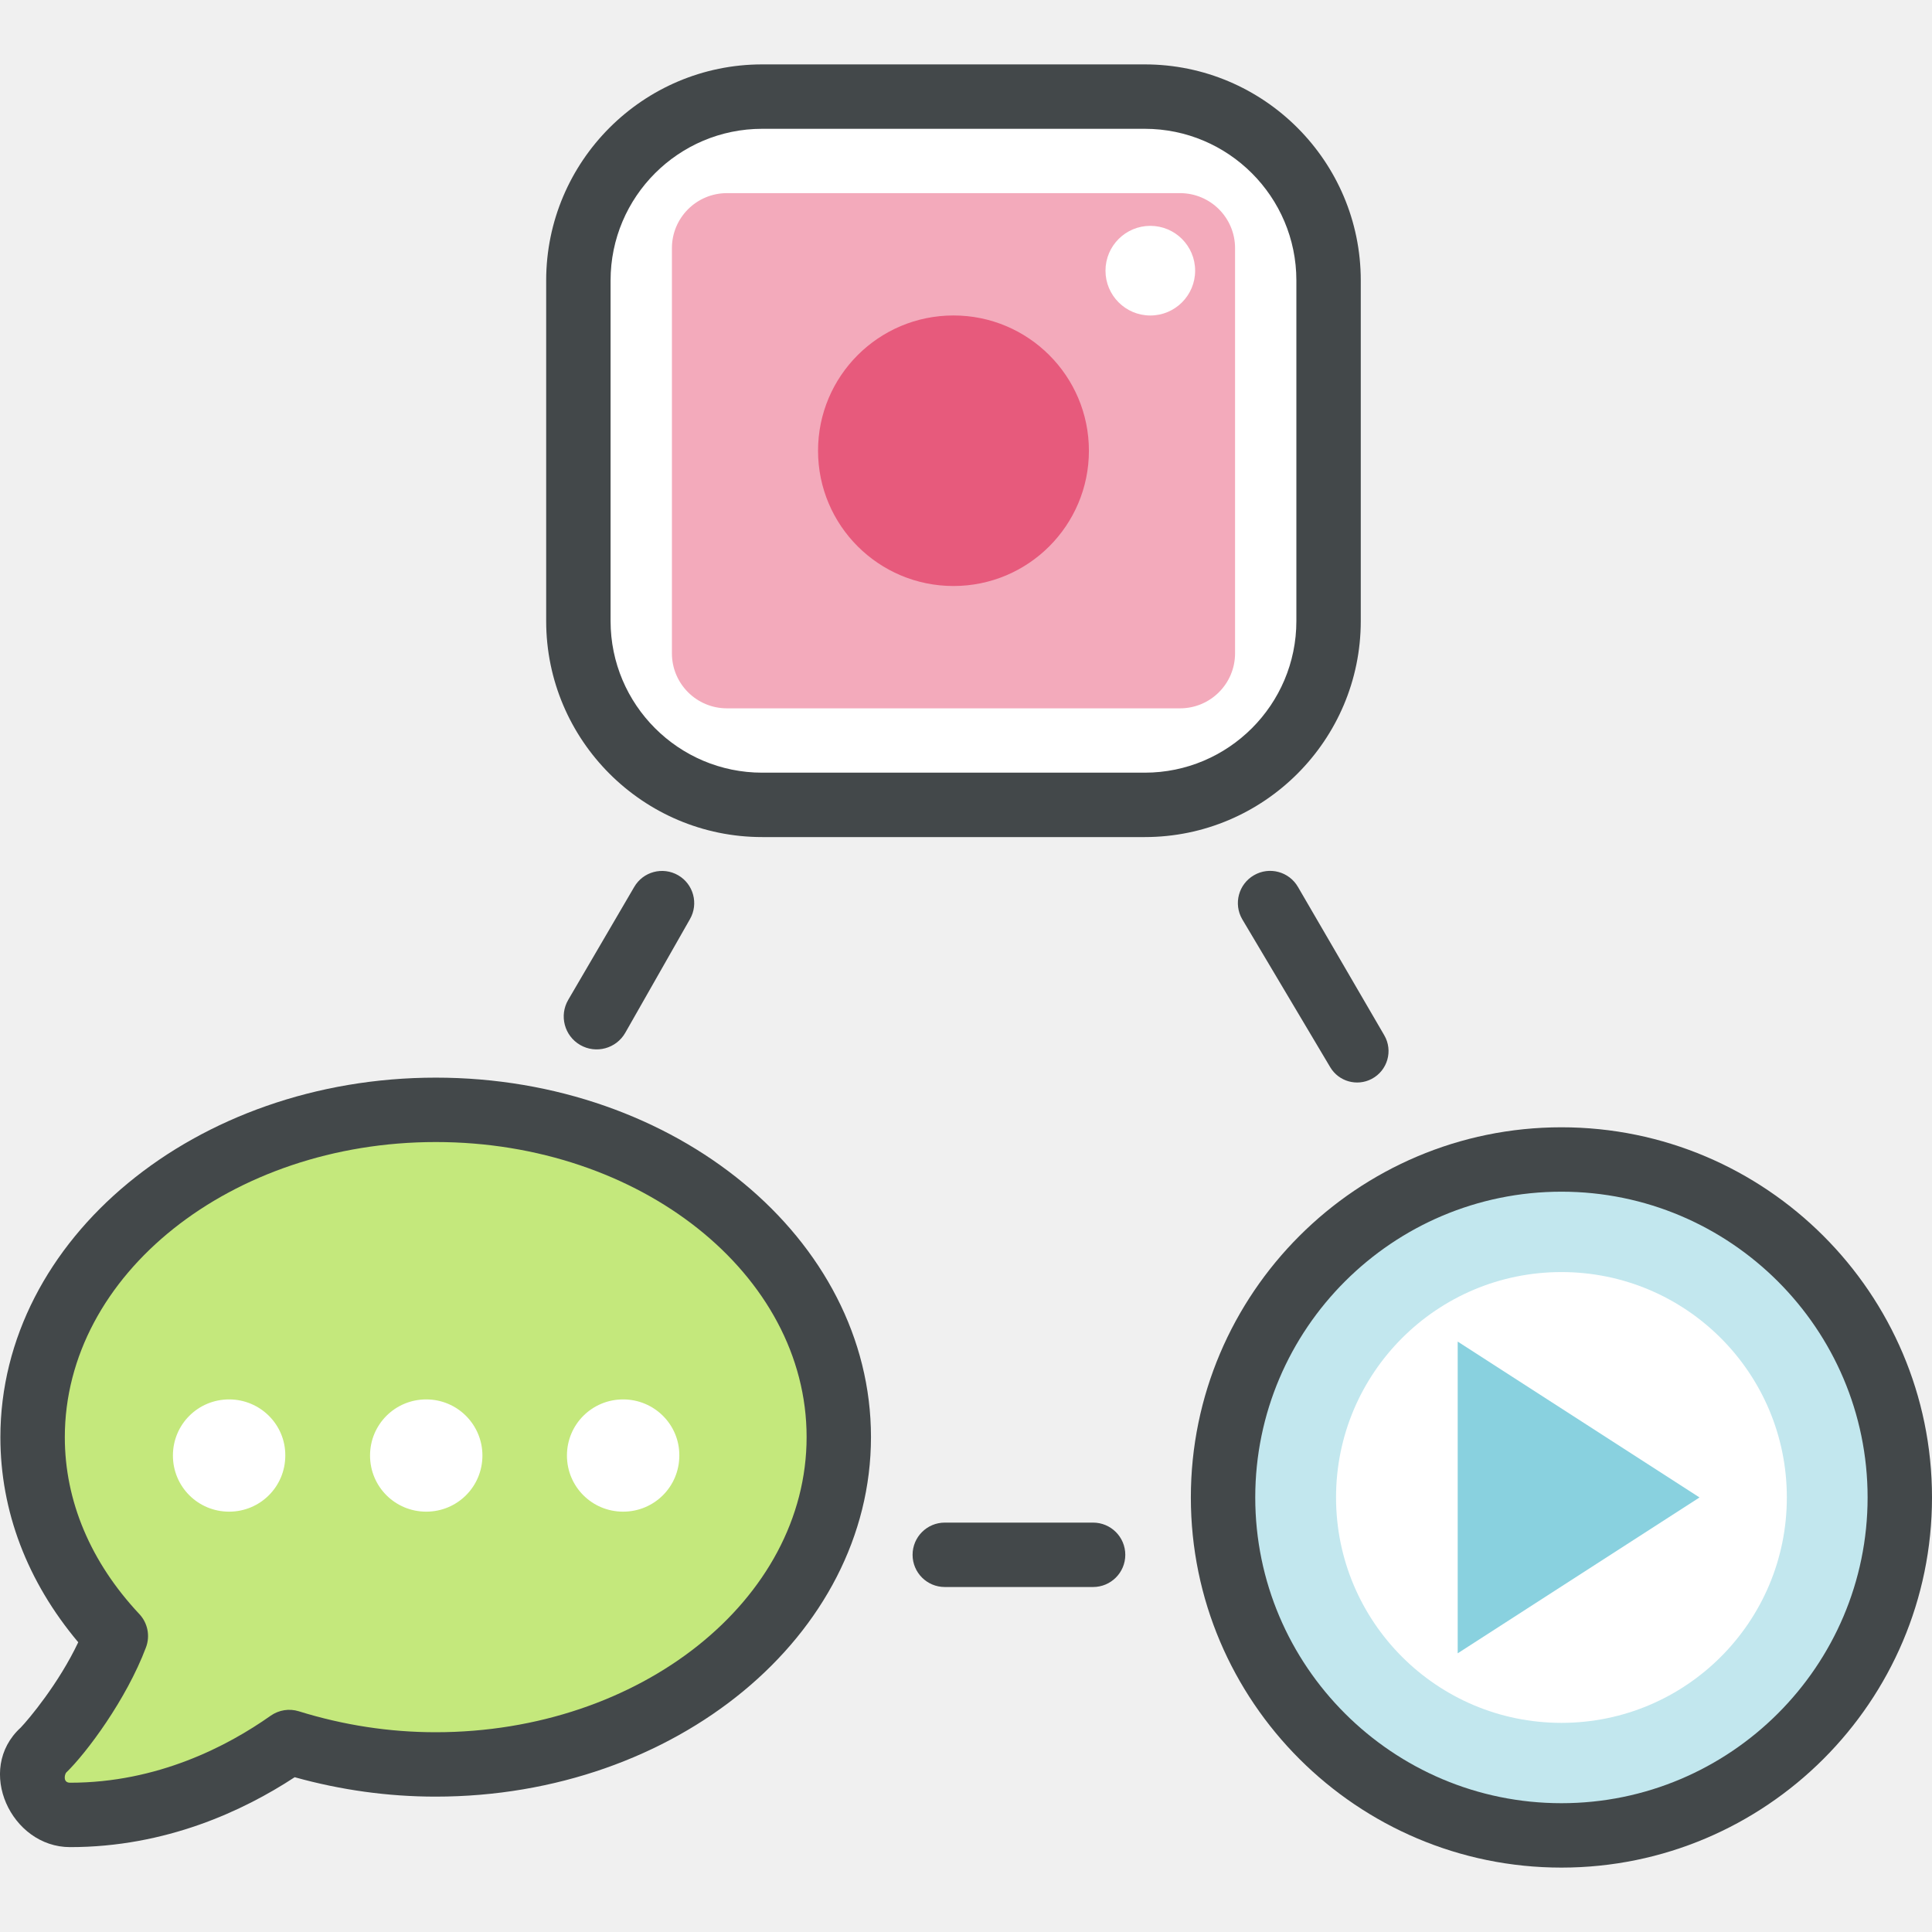
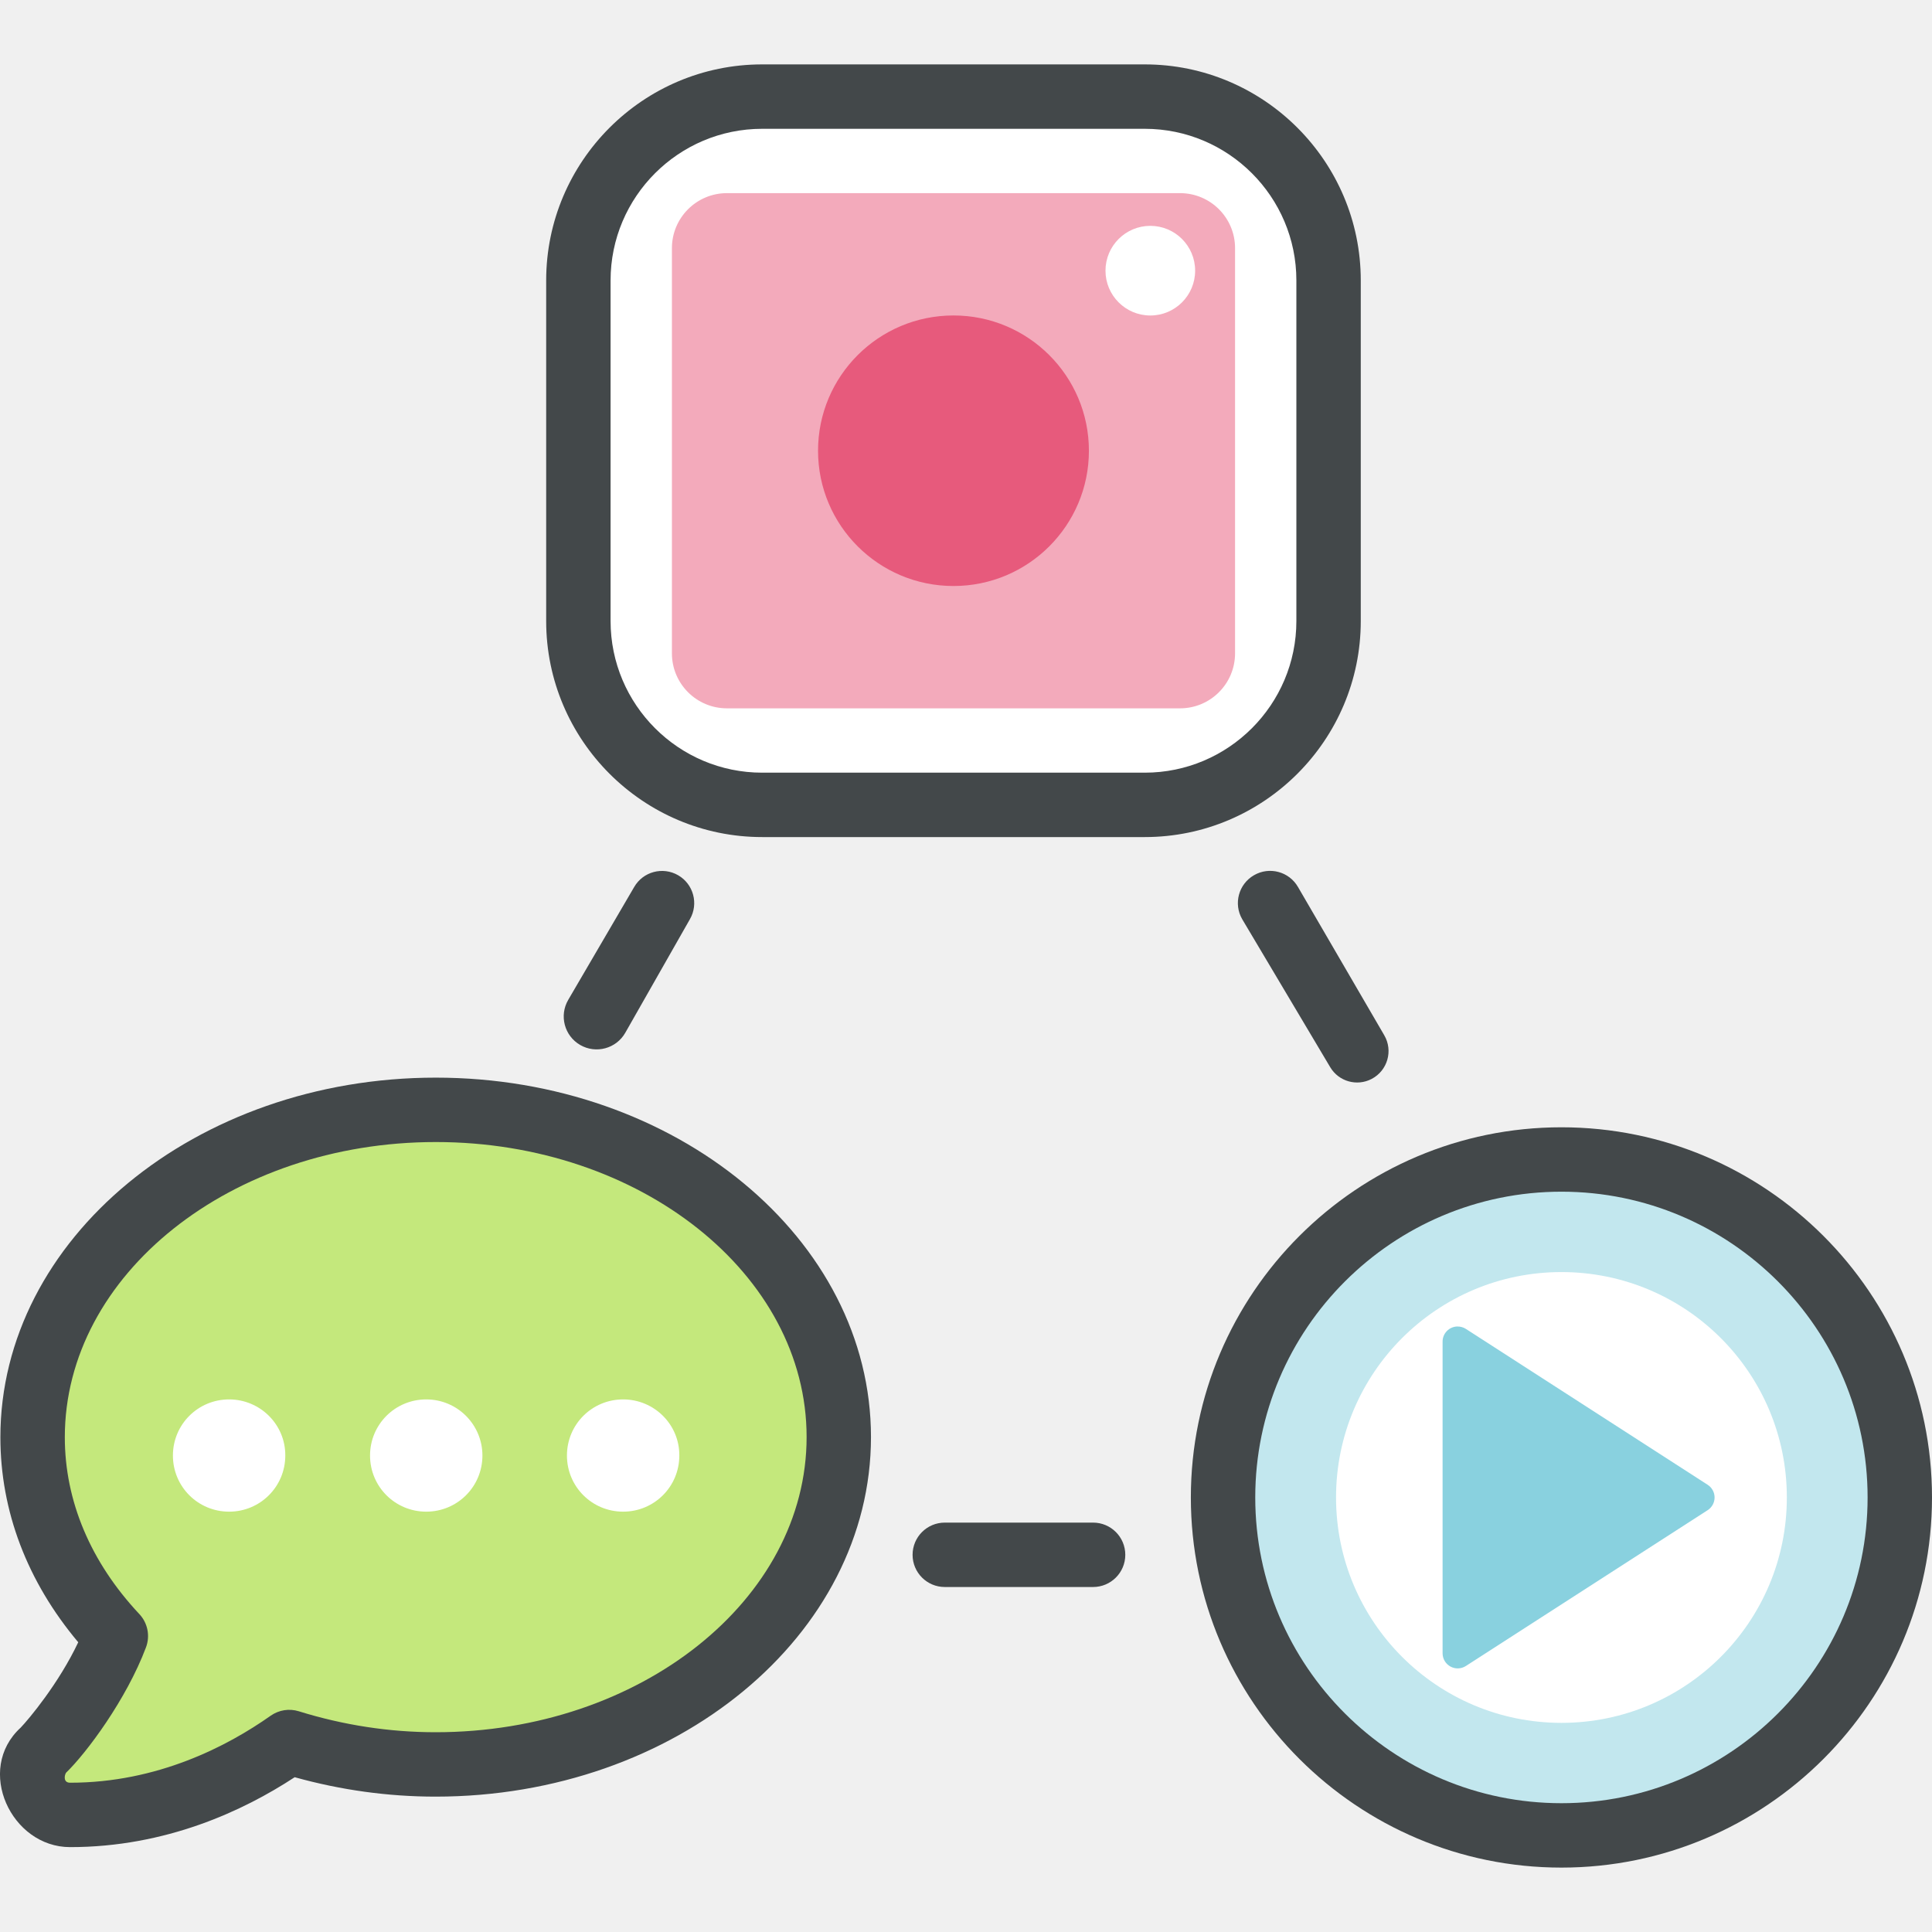
- <svg xmlns="http://www.w3.org/2000/svg" id="Layer_1" enable-background="new 0 0 60 60" height="512" viewBox="0 0 60 60" width="512" version="1.1">
-   <defs id="defs41" />
-   <path d="m35.551 24.996h-11.88c-3.153 0-5.709-2.556-5.709-5.709v-10.578c0-3.153 2.556-5.709 5.709-5.709h11.88c3.153 0 5.709 2.556 5.709 5.709v10.578c0 3.153-2.556 5.709-5.709 5.709z" fill="#fff" id="path2" />
-   <path d="m35.551 25.996h-11.881c-3.699 0-6.708-3.01-6.708-6.709v-10.578c.001-3.699 3.009-6.709 6.708-6.709h11.881c3.699 0 6.709 3.01 6.709 6.709v10.578c0 3.699-3.01 6.709-6.709 6.709zm-11.881-21.996c-2.596 0-4.708 2.112-4.708 4.709v10.578c0 2.597 2.112 4.709 4.708 4.709h11.881c2.597 0 4.709-2.112 4.709-4.709v-10.578c0-2.597-2.112-4.709-4.709-4.709z" fill="#145588" id="path4" style="fill:#43484a;fill-opacity:1" />
-   <path d="m20.867 20.29v-12.583c0-.944.765-1.709 1.709-1.709h14.071c.944 0 1.709.765 1.709 1.709v12.582c0 .944-.765 1.709-1.709 1.709h-14.072c-.943 0-1.708-.765-1.708-1.708z" fill="#ff5576" id="path6" style="fill:#f3aabb;fill-opacity:1" />
-   <ellipse cx="29.611" cy="13.998" fill="#d22e55" rx="4.206" ry="4.201" id="ellipse8" style="fill:#e75a7c;fill-opacity:1" />
-   <circle cx="35.724" cy="8.406" fill="#fff" r="1.392" id="circle10" />
-   <path d="m13.534 34.467c-6.92 0-12.522 4.554-12.522 10.168 0 2.324.974 4.459 2.584 6.175-.724 1.926-2.246 3.561-2.273 3.574-.677.733-.159 1.98.852 1.98 3.01 0 5.378-1.257 6.805-2.263 1.414.439 2.936.696 4.546.696 6.92 0 12.522-4.554 12.522-10.168s-5.593-10.162-12.514-10.162z" fill="#1fd4af" id="path12" style="fill:#95e000;fill-opacity:0.482" />
-   <path d="m2.176 57.364c-1.829 0-2.954-2.409-1.536-3.709.251-.26 1.184-1.373 1.79-2.653-1.585-1.885-2.418-4.073-2.418-6.367 0-6.158 6.066-11.168 13.522-11.168 7.452 0 13.515 5.007 13.515 11.161 0 6.158-6.066 11.168-13.522 11.168-1.472 0-2.94-.203-4.375-.603-1.598 1.048-4.004 2.171-6.976 2.171zm-.126-2.309c-.055.09-.084.309.127.309 2.71 0 4.883-1.131 6.229-2.081.255-.179.575-.23.873-.138 1.39.432 2.819.651 4.249.651 6.353 0 11.522-4.113 11.522-9.168 0-5.051-5.166-9.161-11.515-9.161-6.353 0-11.522 4.113-11.522 9.168 0 1.979.8 3.877 2.314 5.491.261.278.341.68.206 1.036-.61 1.62-1.846 3.278-2.483 3.893z" fill="#145588" id="path14" style="fill:#43484a;fill-opacity:1" />
-   <g fill="#fff" id="g22">
-     <path d="m7.115 43.46c-.967 0-1.745.777-1.745 1.743s.778 1.743 1.745 1.743 1.745-.777 1.745-1.743c.007-.96-.778-1.743-1.745-1.743z" id="path16" />
-     <path d="m13.237 43.46c-.967 0-1.745.777-1.745 1.743s.778 1.743 1.745 1.743 1.745-.777 1.745-1.743c0-.96-.778-1.743-1.745-1.743z" id="path18" />
-     <path d="m19.352 43.46c-.967 0-1.745.777-1.745 1.743s.778 1.743 1.745 1.743 1.745-.777 1.745-1.743c.007-.96-.777-1.743-1.745-1.743z" id="path20" />
+ <svg xmlns="http://www.w3.org/2000/svg" width="512" height="512" enable-background="new 0 0 60 60" version="1.1" viewBox="0 0 60 60" id="svg40">
+   <defs id="defs44" />
+   <path d="m35.551 24.996h-11.88c-3.153 0-5.709-2.556-5.709-5.709v-10.578c0-3.153 2.556-5.709 5.709-5.709h11.88c3.153 0 5.709 2.556 5.709 5.709v10.578c0 3.153-2.556 5.709-5.709 5.709z" fill="#fff" id="path4" />
+   <path d="m35.551 25.996h-11.881c-3.699 0-6.708-3.01-6.708-6.709v-10.578c.001-3.699 3.009-6.709 6.708-6.709h11.881c3.699 0 6.709 3.01 6.709 6.709v10.578c0 3.699-3.01 6.709-6.709 6.709zm-11.881-21.996c-2.596 0-4.708 2.112-4.708 4.709v10.578c0 2.597 2.112 4.709 4.708 4.709h11.881c2.597 0 4.709-2.112 4.709-4.709v-10.578c0-2.597-2.112-4.709-4.709-4.709z" fill="#43484a" id="path6" />
+   <path d="m20.867 20.29v-12.583c0-.944.765-1.709 1.709-1.709h14.071c.944 0 1.709.765 1.709 1.709v12.582c0 .944-.765 1.709-1.709 1.709h-14.072c-.943 0-1.708-.765-1.708-1.708z" fill="#f3aabb" id="path8" />
+   <ellipse cx="29.611" cy="13.998" rx="4.206" ry="4.201" fill="#e75a7c" id="ellipse10" />
+   <circle cx="35.724" cy="8.406" r="1.392" fill="#fff" id="circle12" />
+   <path d="m13.534 34.467c-6.92 0-12.522 4.554-12.522 10.168 0 2.324.974 4.459 2.584 6.175-.724 1.926-2.246 3.561-2.273 3.574-.677.733-.159 1.98.852 1.98 3.01 0 5.378-1.257 6.805-2.263 1.414.439 2.936.696 4.546.696 6.92 0 12.522-4.554 12.522-10.168s-5.593-10.162-12.514-10.162z" fill="#95e000" fill-opacity=".482" id="path14" />
+   <path d="m2.176 57.364c-1.829 0-2.954-2.409-1.536-3.709.251-.26 1.184-1.373 1.79-2.653-1.585-1.885-2.418-4.073-2.418-6.367 0-6.158 6.066-11.168 13.522-11.168 7.452 0 13.515 5.007 13.515 11.161 0 6.158-6.066 11.168-13.522 11.168-1.472 0-2.94-.203-4.375-.603-1.598 1.048-4.004 2.171-6.976 2.171zm-.126-2.309c-.055.09-.084.309.127.309 2.71 0 4.883-1.131 6.229-2.081.255-.179.575-.23.873-.138 1.39.432 2.819.651 4.249.651 6.353 0 11.522-4.113 11.522-9.168 0-5.051-5.166-9.161-11.515-9.161-6.353 0-11.522 4.113-11.522 9.168 0 1.979.8 3.877 2.314 5.491.261.278.341.68.206 1.036-.61 1.62-1.846 3.278-2.483 3.893z" fill="#43484a" id="path16" />
+   <g fill="#fff" id="g24">
+     <path d="m7.115 43.46c-.967 0-1.745.777-1.745 1.743s.778 1.743 1.745 1.743 1.745-.777 1.745-1.743c.007-.96-.778-1.743-1.745-1.743z" id="path18" />
+     <path d="m13.237 43.46c-.967 0-1.745.777-1.745 1.743s.778 1.743 1.745 1.743 1.745-.777 1.745-1.743c0-.96-.778-1.743-1.745-1.743z" id="path20" />
+     <path d="m19.352 43.46c-.967 0-1.745.777-1.745 1.743s.778 1.743 1.745 1.743 1.745-.777 1.745-1.743c.007-.96-.777-1.743-1.745-1.743z" id="path22" />
  </g>
-   <ellipse cx="48.491" cy="46.505" fill="#ff5576" rx="10.509" ry="10.495" id="ellipse24" style="fill:#c2e7ee;fill-opacity:1" />
-   <path d="m48.492 58c-6.346 0-11.509-5.157-11.509-11.495 0-6.339 5.163-11.496 11.509-11.496 6.345 0 11.508 5.157 11.508 11.496 0 6.338-5.163 11.495-11.508 11.495zm0-20.991c-5.244 0-9.509 4.26-9.509 9.496s4.265 9.495 9.509 9.495c5.243 0 9.508-4.259 9.508-9.495s-4.265-9.496-9.508-9.496z" fill="#145588" id="path26" style="fill:#43484a;fill-opacity:1" />
-   <circle cx="48.492" cy="46.505" fill="#fff" r="7" id="circle28" />
-   <path d="m45.27 41.664 7.51 4.841-7.51 4.84z" fill="#d22e55" id="path30" style="fill:#89d1df;fill-opacity:1" />
-   <path d="m33.947 49.286h-4.606c-.553 0-1-.448-1-1s.447-1 1-1h4.606c.553 0 1 .448 1 1s-.447 1-1 1z" fill="#145588" id="path32" style="fill:#43484a;fill-opacity:1" />
-   <path d="m42.602 33.505c.49-.259.667-.874.388-1.353l-2.68-4.606c-.276-.479-.889-.643-1.367-.365-.478.276-.642.888-.365 1.366l2.732 4.594c.264.447.833.607 1.292.364z" fill="#145588" id="path34" style="fill:#43484a;fill-opacity:1" />
-   <path d="m18.017 32.452c.492.285 1.121.114 1.402-.379l2.006-3.525c.277-.478.113-1.09-.364-1.366-.481-.277-1.091-.112-1.366.365l-2.048 3.504c-.286.489-.12 1.117.37 1.401z" fill="#145588" id="path36" style="fill:#43484a;fill-opacity:1" />
+   <ellipse cx="48.491" cy="46.505" rx="10.509" ry="10.495" fill="#c2e7ee" id="ellipse26" />
+   <path d="m48.492 58c-6.346 0-11.509-5.157-11.509-11.495 0-6.339 5.163-11.496 11.509-11.496 6.345 0 11.508 5.157 11.508 11.496 0 6.338-5.163 11.495-11.508 11.495zm0-20.991c-5.244 0-9.509 4.26-9.509 9.496s4.265 9.495 9.509 9.495c5.243 0 9.508-4.259 9.508-9.495s-4.265-9.496-9.508-9.496z" fill="#43484a" id="path28" />
+   <circle cx="48.492" cy="46.505" r="7" fill="#fff" id="circle30" />
+   <path style="color:#000000;font-style:normal;font-variant:normal;font-weight:normal;font-stretch:normal;font-size:medium;line-height:normal;font-family:sans-serif;font-variant-ligatures:normal;font-variant-position:normal;font-variant-caps:normal;font-variant-numeric:normal;font-variant-alternates:normal;font-feature-settings:normal;text-indent:0;text-align:start;text-decoration:none;text-decoration-line:none;text-decoration-style:solid;text-decoration-color:#000000;letter-spacing:normal;word-spacing:normal;text-transform:none;writing-mode:lr-tb;direction:ltr;text-orientation:mixed;dominant-baseline:auto;baseline-shift:baseline;text-anchor:start;white-space:normal;shape-padding:0;clip-rule:nonzero;display:inline;overflow:visible;visibility:visible;opacity:1;isolation:auto;mix-blend-mode:normal;color-interpolation:sRGB;color-interpolation-filters:linearRGB;solid-color:#000000;solid-opacity:1;vector-effect:none;fill:#89d1df;fill-opacity:1;fill-rule:nonzero;stroke:none;stroke-width:0.938;stroke-linecap:butt;stroke-linejoin:round;stroke-miterlimit:4;stroke-dasharray:none;stroke-dashoffset:0;stroke-opacity:1;color-rendering:auto;image-rendering:auto;shape-rendering:auto;text-rendering:auto;enable-background:accumulate" d="m 45.258,41.195 a 0.469,0.469 0 0 0 -0.457,0.469 v 9.682 a 0.469,0.469 0 0 0 0.723,0.393 l 7.51,-4.84 a 0.469,0.469 0 0 0 0,-0.787 l -7.51,-4.842 a 0.469,0.469 0 0 0 -0.266,-0.074 z" id="path855" />
+   <path d="m33.947 49.286h-4.606c-.553 0-1-.448-1-1s.447-1 1-1h4.606c.553 0 1 .448 1 1s-.447 1-1 1z" fill="#43484a" id="path34" />
+   <path d="m42.602 33.505c.49-.259.667-.874.388-1.353l-2.68-4.606c-.276-.479-.889-.643-1.367-.365-.478.276-.642.888-.365 1.366l2.732 4.594c.264.447.833.607 1.292.364z" fill="#43484a" id="path36" />
+   <path d="m18.017 32.452c.492.285 1.121.114 1.402-.379l2.006-3.525c.277-.478.113-1.09-.364-1.366-.481-.277-1.091-.112-1.366.365l-2.048 3.504c-.286.489-.12 1.117.37 1.401z" fill="#43484a" id="path38" />
</svg>
